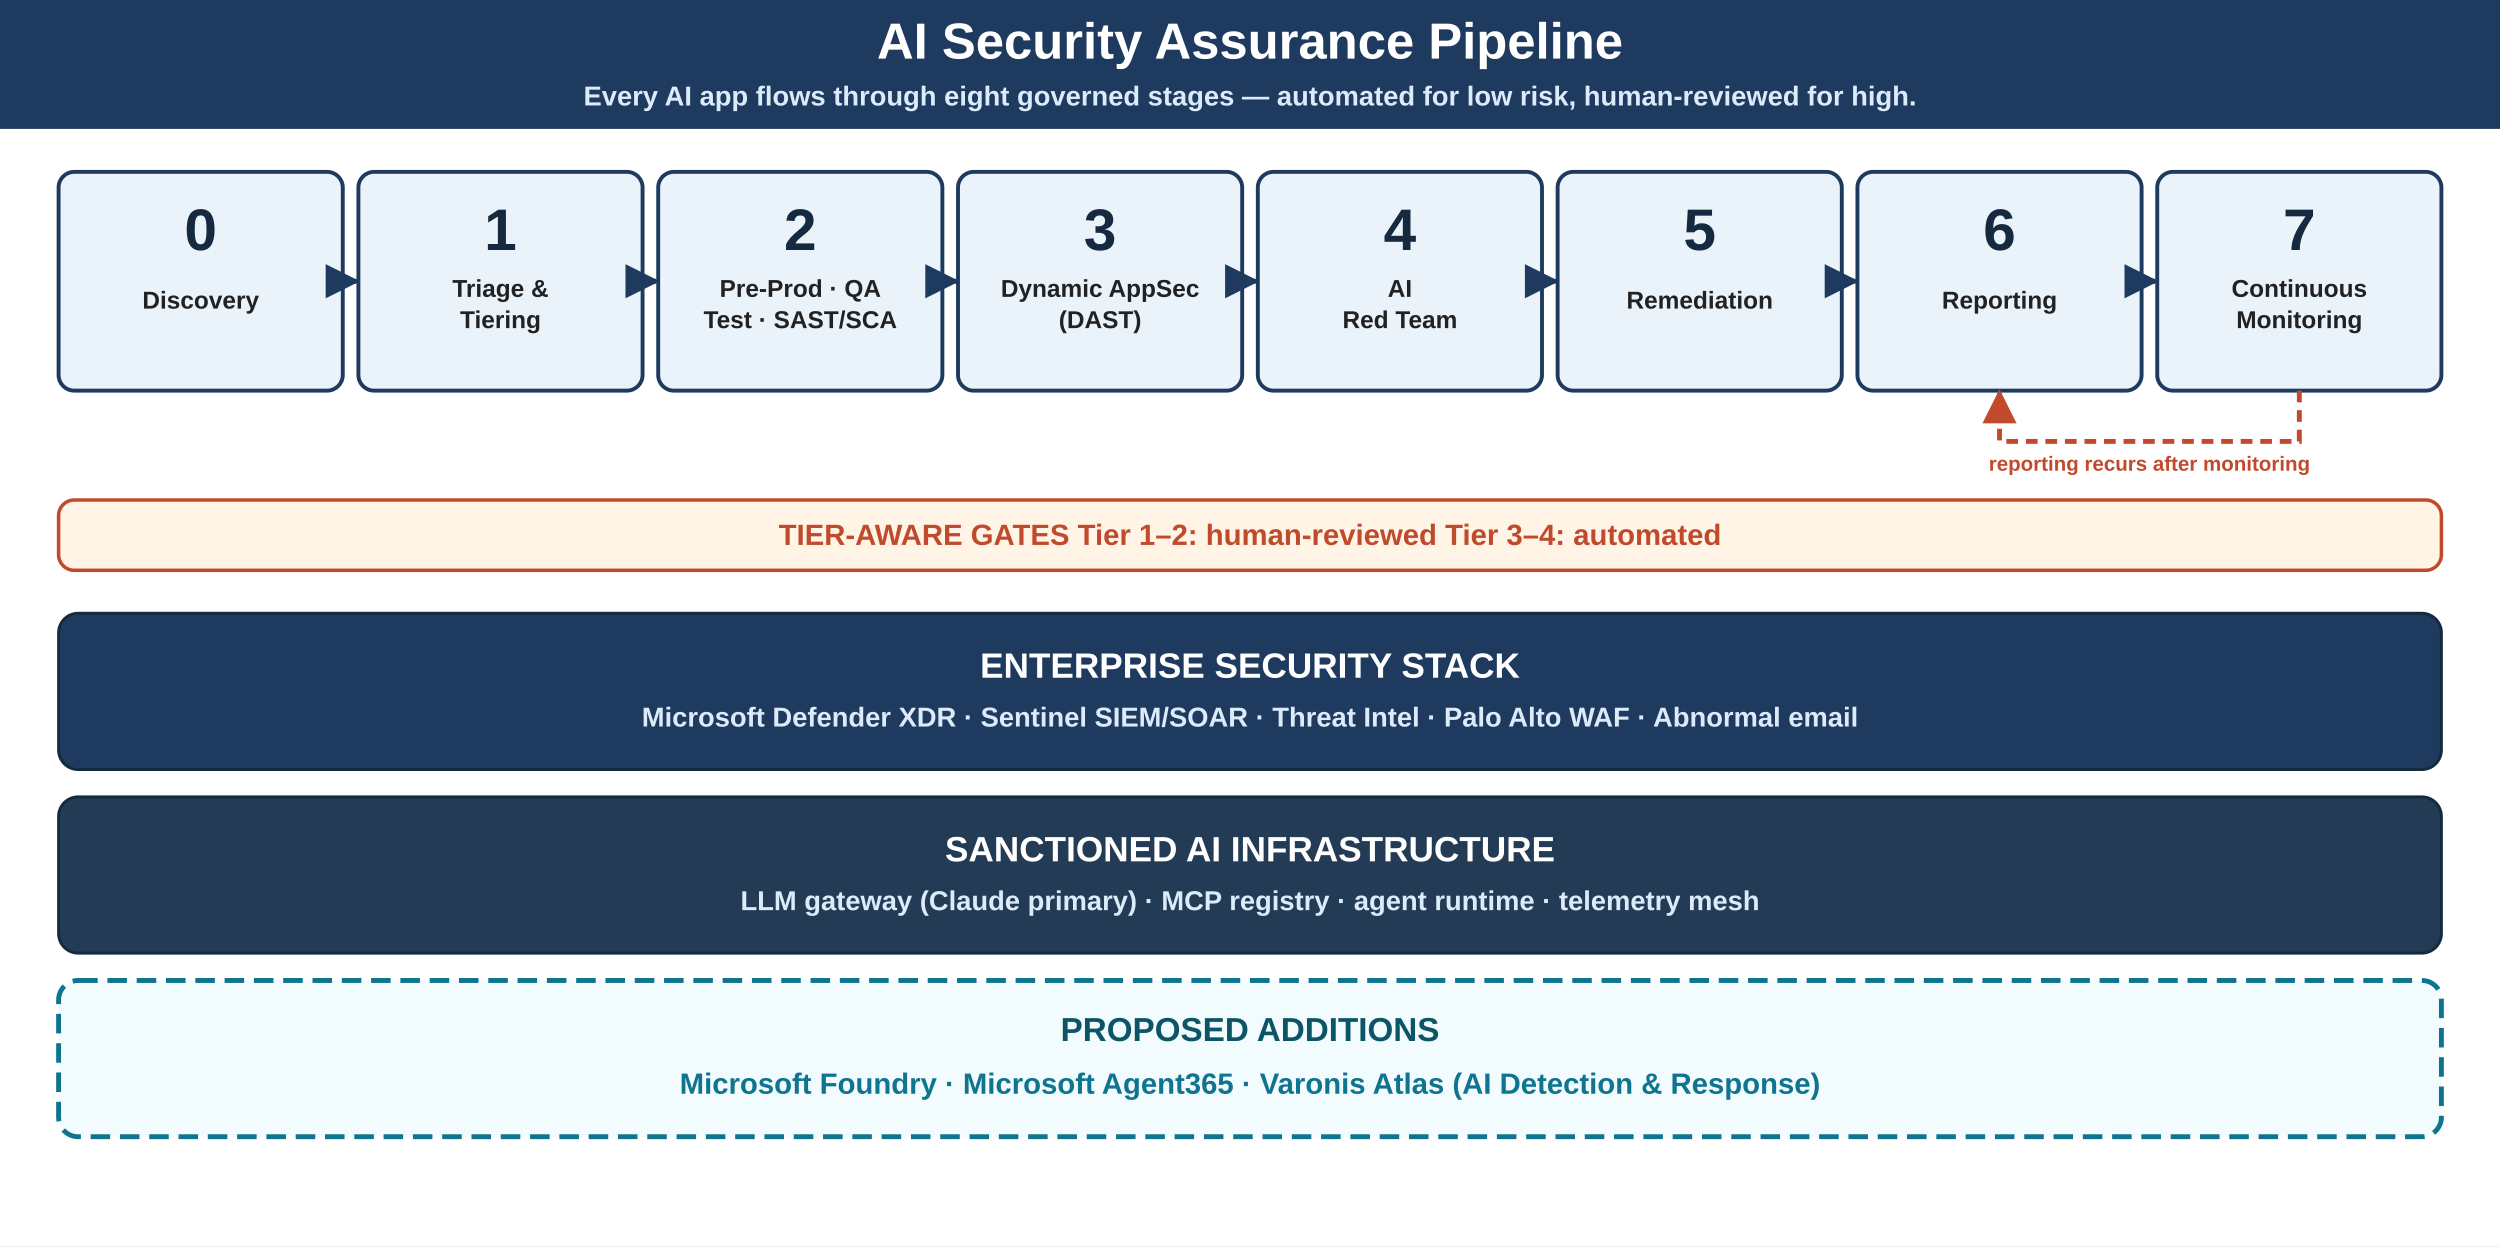
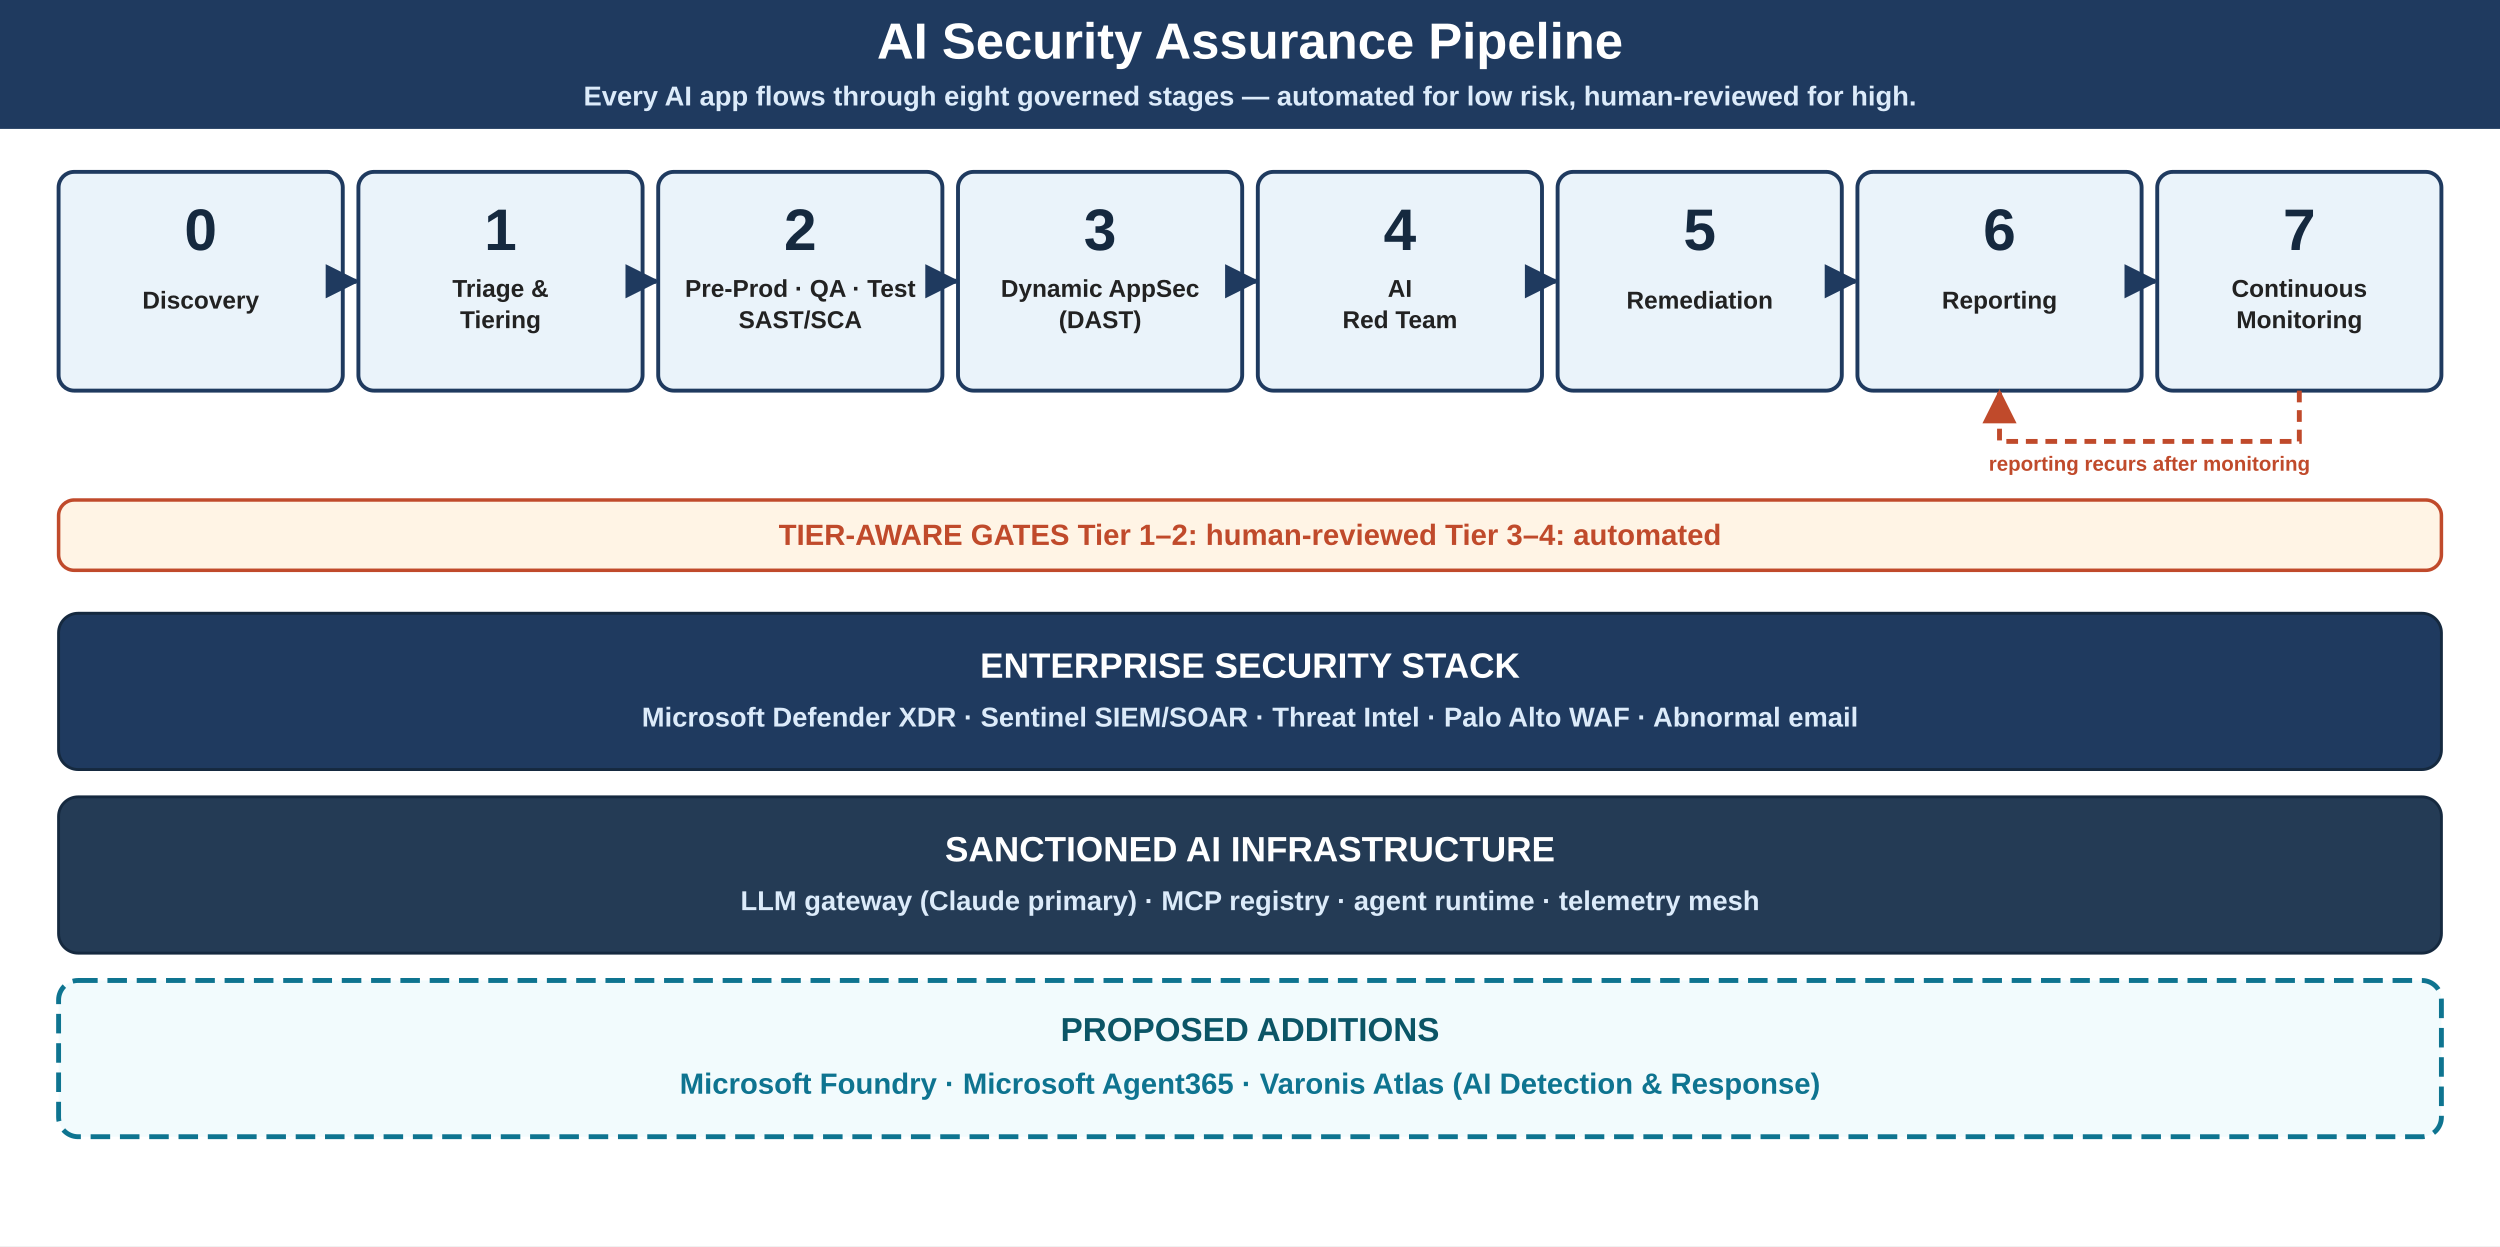
<svg xmlns="http://www.w3.org/2000/svg" width="1280" height="638" viewBox="0 0 1280 638" font-family="Arial, Helvetica, sans-serif">
  <defs>
    <marker id="arr" viewBox="0 0 10 10" refX="9" refY="5" markerWidth="7" markerHeight="7" orient="auto-start-reverse">
      <path d="M 0 0 L 10 5 L 0 10 z" fill="#1F3A5F" />
    </marker>
    <marker id="arrL" viewBox="0 0 10 10" refX="9" refY="5" markerWidth="7" markerHeight="7" orient="auto-start-reverse">
      <path d="M 0 0 L 10 5 L 0 10 z" fill="#8A95A8" />
    </marker>
    <marker id="arrA" viewBox="0 0 10 10" refX="9" refY="5" markerWidth="7" markerHeight="7" orient="auto-start-reverse">
      <path d="M 0 0 L 10 5 L 0 10 z" fill="#C04A2B" />
    </marker>
  </defs>
  <rect x="0" y="0" width="1280" height="638" fill="#FFFFFF" stroke="#FFFFFF" stroke-width="0" rx="0" ry="0" />
  <rect x="0" y="0" width="1280" height="66" fill="#1F3A5F" stroke="#1F3A5F" stroke-width="0" rx="0" ry="0" />
  <text x="640.0" y="30" font-size="26" fill="#FFFFFF" text-anchor="middle" font-weight="bold">AI Security Assurance Pipeline</text>
  <text x="640.0" y="54" font-size="14" fill="#DCEBFA" text-anchor="middle" font-weight="bold">Every AI app flows through eight governed stages — automated for low risk, human-reviewed for high.</text>
  <rect x="30.0" y="88" width="145.5" height="112" fill="#EAF3FA" stroke="#1F3A5F" stroke-width="2" rx="8" ry="8" />
  <text x="102.75" y="128" font-size="30" fill="#15293F" text-anchor="middle" font-weight="bold">0</text>
  <text x="102.75" y="158" font-size="12.5" fill="#222222" text-anchor="middle" font-weight="bold">Discovery</text>
  <line x1="176.5" y1="144.0" x2="182.5" y2="144.0" stroke="#1F3A5F" stroke-width="2.5" marker-end="url(#arr)" />
  <rect x="183.5" y="88" width="145.5" height="112" fill="#EAF3FA" stroke="#1F3A5F" stroke-width="2" rx="8" ry="8" />
  <text x="256.25" y="128" font-size="30" fill="#15293F" text-anchor="middle" font-weight="bold">1</text>
  <text x="256.25" y="152" font-size="12.5" fill="#222222" text-anchor="middle" font-weight="bold">Triage &amp;</text>
  <text x="256.25" y="168" font-size="12.5" fill="#222222" text-anchor="middle" font-weight="bold">Tiering</text>
  <line x1="330.0" y1="144.0" x2="336.0" y2="144.0" stroke="#1F3A5F" stroke-width="2.5" marker-end="url(#arr)" />
  <rect x="337.0" y="88" width="145.5" height="112" fill="#EAF3FA" stroke="#1F3A5F" stroke-width="2" rx="8" ry="8" />
  <text x="409.75" y="128" font-size="30" fill="#15293F" text-anchor="middle" font-weight="bold">2</text>
-   <text x="409.75" y="152" font-size="12.5" fill="#222222" text-anchor="middle" font-weight="bold">Pre-Prod · QA</text>
-   <text x="409.75" y="168" font-size="12.5" fill="#222222" text-anchor="middle" font-weight="bold">Test · SAST/SCA</text>
+   <text x="409.75" y="152" font-size="12.5" fill="#222222" text-anchor="middle" font-weight="bold">Pre-Prod · QA · Test</text>
+   <text x="409.75" y="168" font-size="12.5" fill="#222222" text-anchor="middle" font-weight="bold">SAST/SCA</text>
  <line x1="483.5" y1="144.0" x2="489.5" y2="144.0" stroke="#1F3A5F" stroke-width="2.5" marker-end="url(#arr)" />
  <rect x="490.5" y="88" width="145.5" height="112" fill="#EAF3FA" stroke="#1F3A5F" stroke-width="2" rx="8" ry="8" />
  <text x="563.25" y="128" font-size="30" fill="#15293F" text-anchor="middle" font-weight="bold">3</text>
  <text x="563.25" y="152" font-size="12.5" fill="#222222" text-anchor="middle" font-weight="bold">Dynamic AppSec</text>
  <text x="563.25" y="168" font-size="12.5" fill="#222222" text-anchor="middle" font-weight="bold">(DAST)</text>
  <line x1="637.0" y1="144.0" x2="643.0" y2="144.0" stroke="#1F3A5F" stroke-width="2.5" marker-end="url(#arr)" />
  <rect x="644.0" y="88" width="145.5" height="112" fill="#EAF3FA" stroke="#1F3A5F" stroke-width="2" rx="8" ry="8" />
  <text x="716.75" y="128" font-size="30" fill="#15293F" text-anchor="middle" font-weight="bold">4</text>
  <text x="716.75" y="152" font-size="12.5" fill="#222222" text-anchor="middle" font-weight="bold">AI</text>
  <text x="716.75" y="168" font-size="12.5" fill="#222222" text-anchor="middle" font-weight="bold">Red Team</text>
  <line x1="790.5" y1="144.0" x2="796.5" y2="144.0" stroke="#1F3A5F" stroke-width="2.5" marker-end="url(#arr)" />
  <rect x="797.5" y="88" width="145.5" height="112" fill="#EAF3FA" stroke="#1F3A5F" stroke-width="2" rx="8" ry="8" />
  <text x="870.25" y="128" font-size="30" fill="#15293F" text-anchor="middle" font-weight="bold">5</text>
  <text x="870.25" y="158" font-size="12.5" fill="#222222" text-anchor="middle" font-weight="bold">Remediation</text>
  <line x1="944.0" y1="144.0" x2="950.0" y2="144.0" stroke="#1F3A5F" stroke-width="2.5" marker-end="url(#arr)" />
  <rect x="951.0" y="88" width="145.5" height="112" fill="#EAF3FA" stroke="#1F3A5F" stroke-width="2" rx="8" ry="8" />
  <text x="1023.75" y="128" font-size="30" fill="#15293F" text-anchor="middle" font-weight="bold">6</text>
  <text x="1023.75" y="158" font-size="12.5" fill="#222222" text-anchor="middle" font-weight="bold">Reporting</text>
  <line x1="1097.5" y1="144.0" x2="1103.5" y2="144.0" stroke="#1F3A5F" stroke-width="2.5" marker-end="url(#arr)" />
  <rect x="1104.5" y="88" width="145.5" height="112" fill="#EAF3FA" stroke="#1F3A5F" stroke-width="2" rx="8" ry="8" />
  <text x="1177.25" y="128" font-size="30" fill="#15293F" text-anchor="middle" font-weight="bold">7</text>
  <text x="1177.25" y="152" font-size="12.5" fill="#222222" text-anchor="middle" font-weight="bold">Continuous</text>
  <text x="1177.25" y="168" font-size="12.5" fill="#222222" text-anchor="middle" font-weight="bold">Monitoring</text>
  <path d="M 1177.25 200 L 1177.25 226 L 1023.75 226 L 1023.75 201" fill="none" stroke="#C04A2B" stroke-width="2.5" stroke-dasharray="6 4" marker-end="url(#arrA)" />
  <text x="1100.5" y="241" font-size="10.5" fill="#C04A2B" text-anchor="middle" font-weight="bold">reporting recurs after monitoring</text>
  <rect x="30" y="256" width="1220" height="36" fill="#FFF4E5" stroke="#C04A2B" stroke-width="1.8" rx="8" ry="8" />
  <text x="640.0" y="279" font-size="15" fill="#C04A2B" text-anchor="middle" font-weight="bold">TIER-AWARE GATES        Tier 1–2: human-reviewed        Tier 3–4: automated</text>
  <rect x="30" y="314" width="1220" height="80" fill="#1F3A5F" stroke="#15293F" stroke-width="1.5" rx="10" ry="10" />
  <text x="640.0" y="347" font-size="18" fill="#FFFFFF" text-anchor="middle" font-weight="bold">ENTERPRISE SECURITY STACK</text>
  <text x="640.0" y="372" font-size="14" fill="#DCEBFA" text-anchor="middle" font-weight="bold">Microsoft Defender XDR  ·  Sentinel SIEM/SOAR  ·  Threat Intel  ·  Palo Alto WAF  ·  Abnormal email</text>
  <rect x="30" y="408" width="1220" height="80" fill="#243B55" stroke="#15293F" stroke-width="1.5" rx="10" ry="10" />
  <text x="640.0" y="441" font-size="18" fill="#FFFFFF" text-anchor="middle" font-weight="bold">SANCTIONED AI INFRASTRUCTURE</text>
  <text x="640.0" y="466" font-size="14" fill="#DCEBFA" text-anchor="middle" font-weight="bold">LLM gateway (Claude primary)  ·  MCP registry  ·  agent runtime  ·  telemetry mesh</text>
  <rect x="30" y="502" width="1220" height="80" fill="#F2FBFD" stroke="#0E7490" stroke-width="2.5" rx="10" ry="10" stroke-dasharray="10 5" />
  <text x="640.0" y="533" font-size="17" fill="#0B5566" text-anchor="middle" font-weight="bold">PROPOSED ADDITIONS</text>
  <text x="640.0" y="560" font-size="15" fill="#0E7490" text-anchor="middle" font-weight="bold">Microsoft Foundry      ·      Microsoft Agent365      ·      Varonis Atlas (AI Detection &amp; Response)</text>
</svg>
